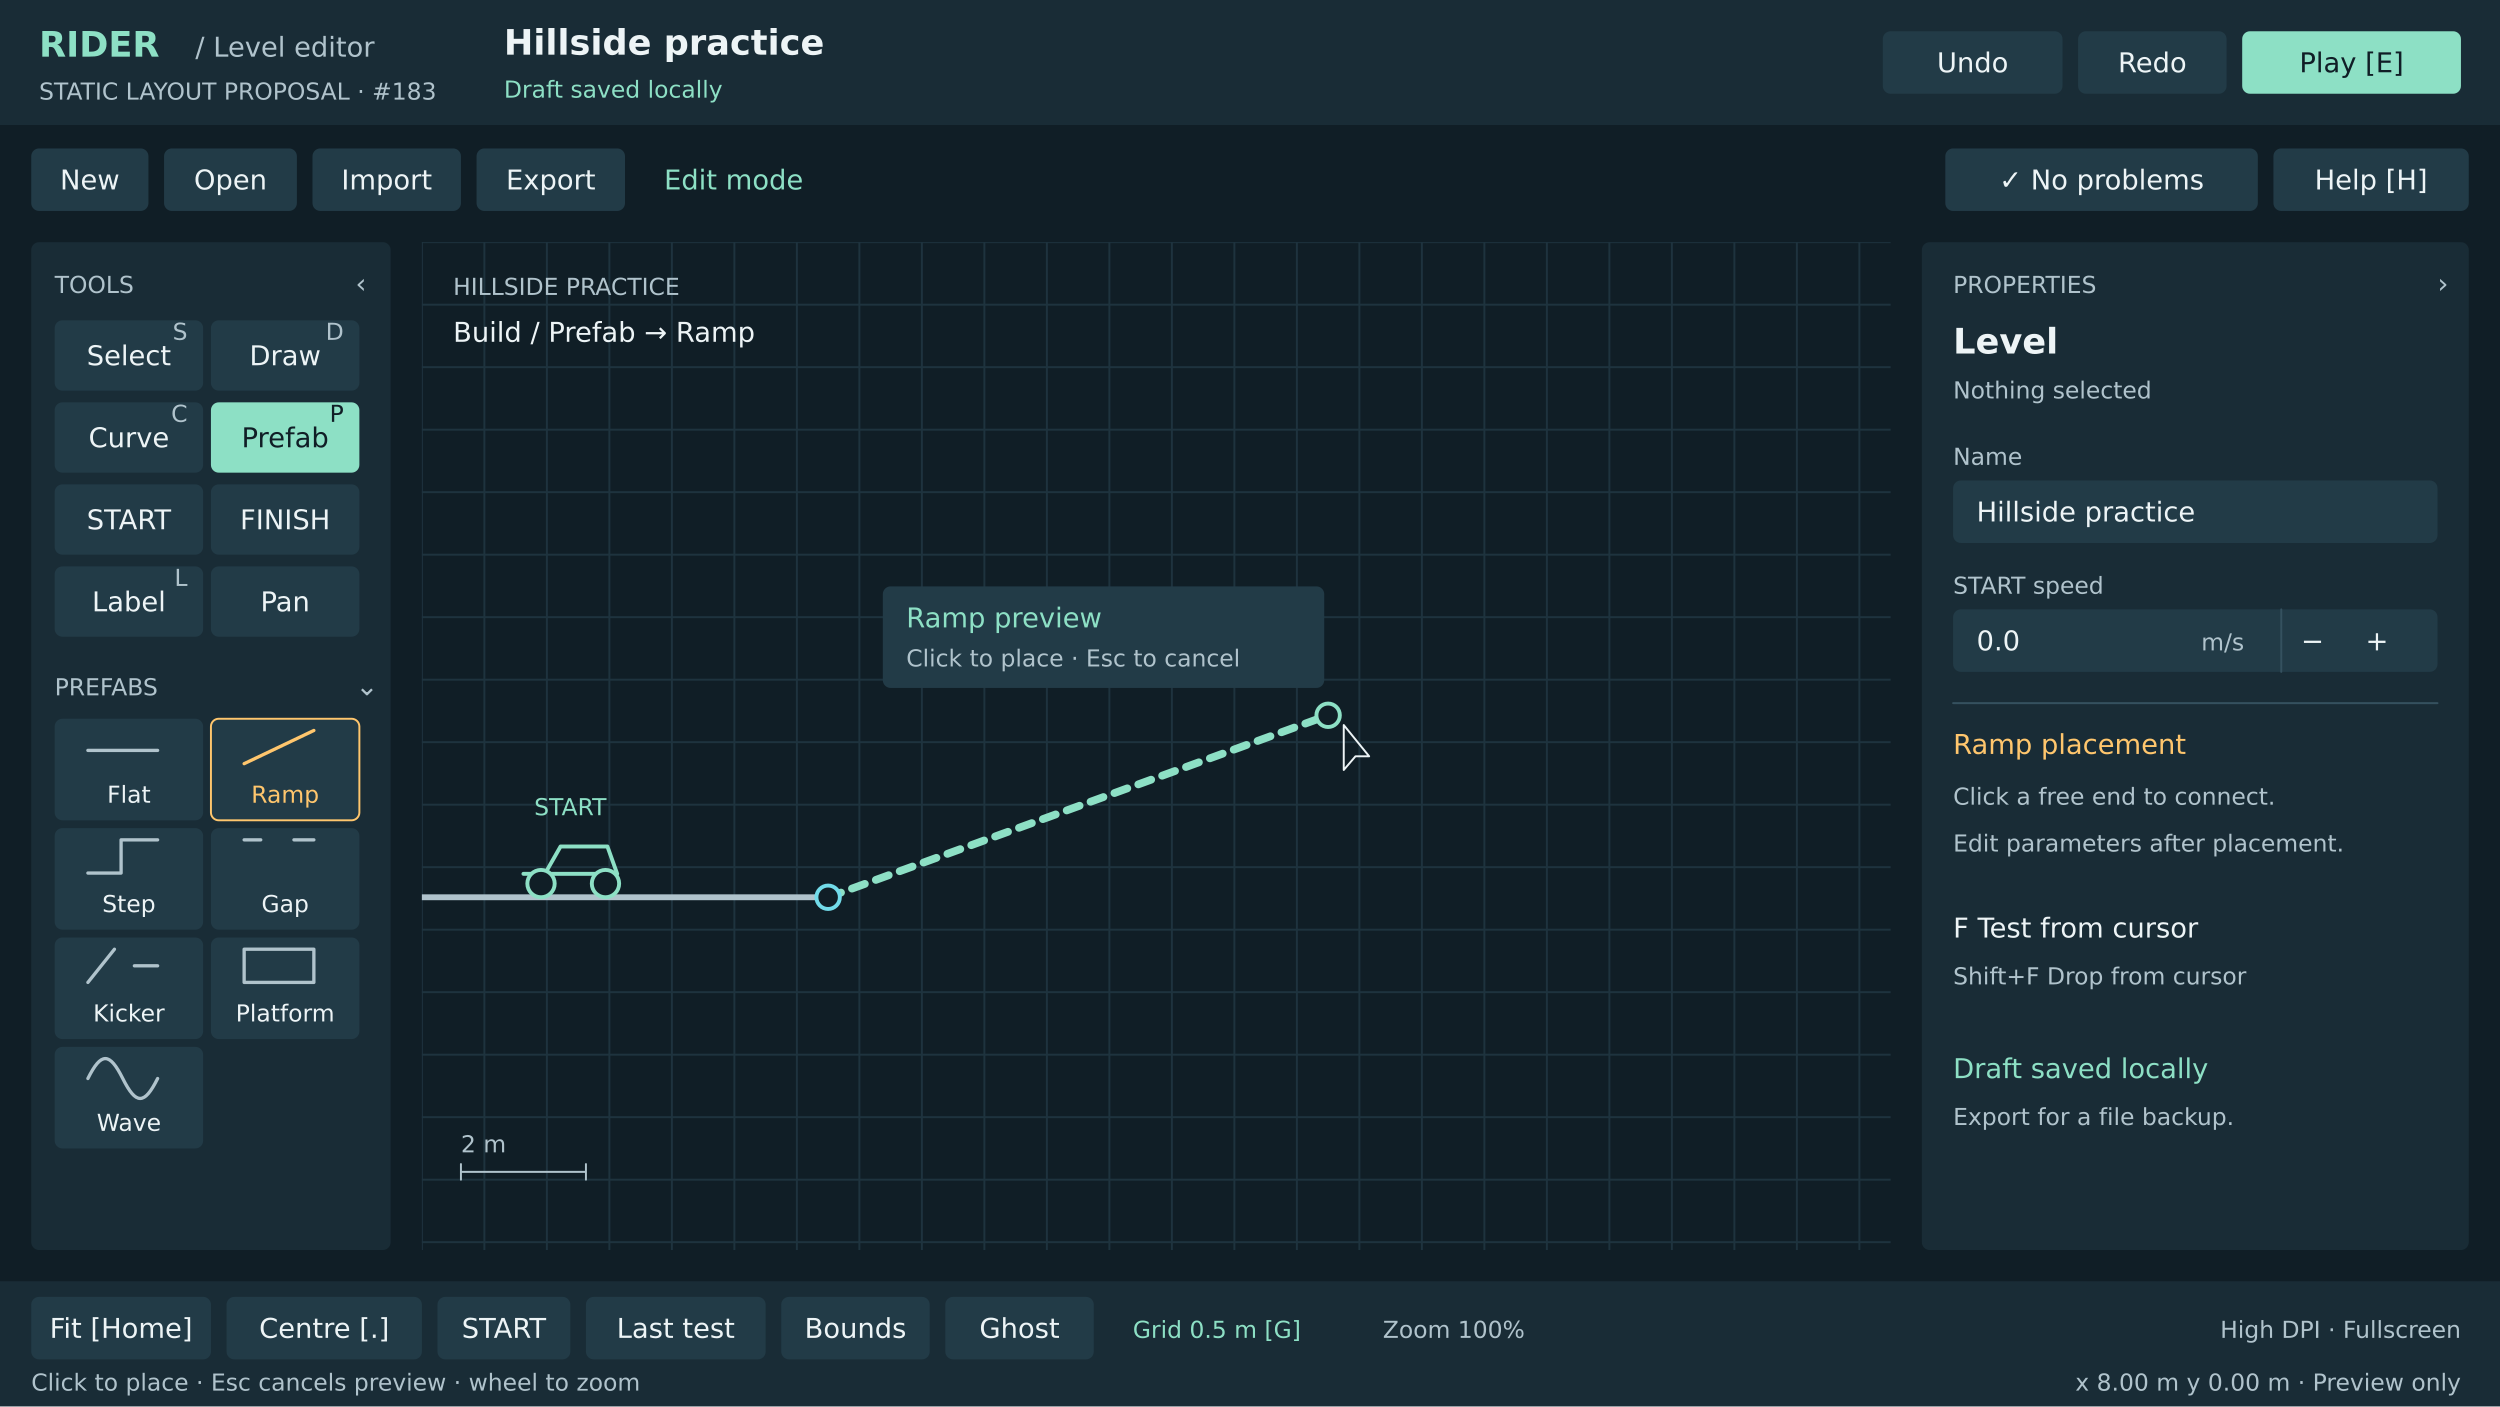
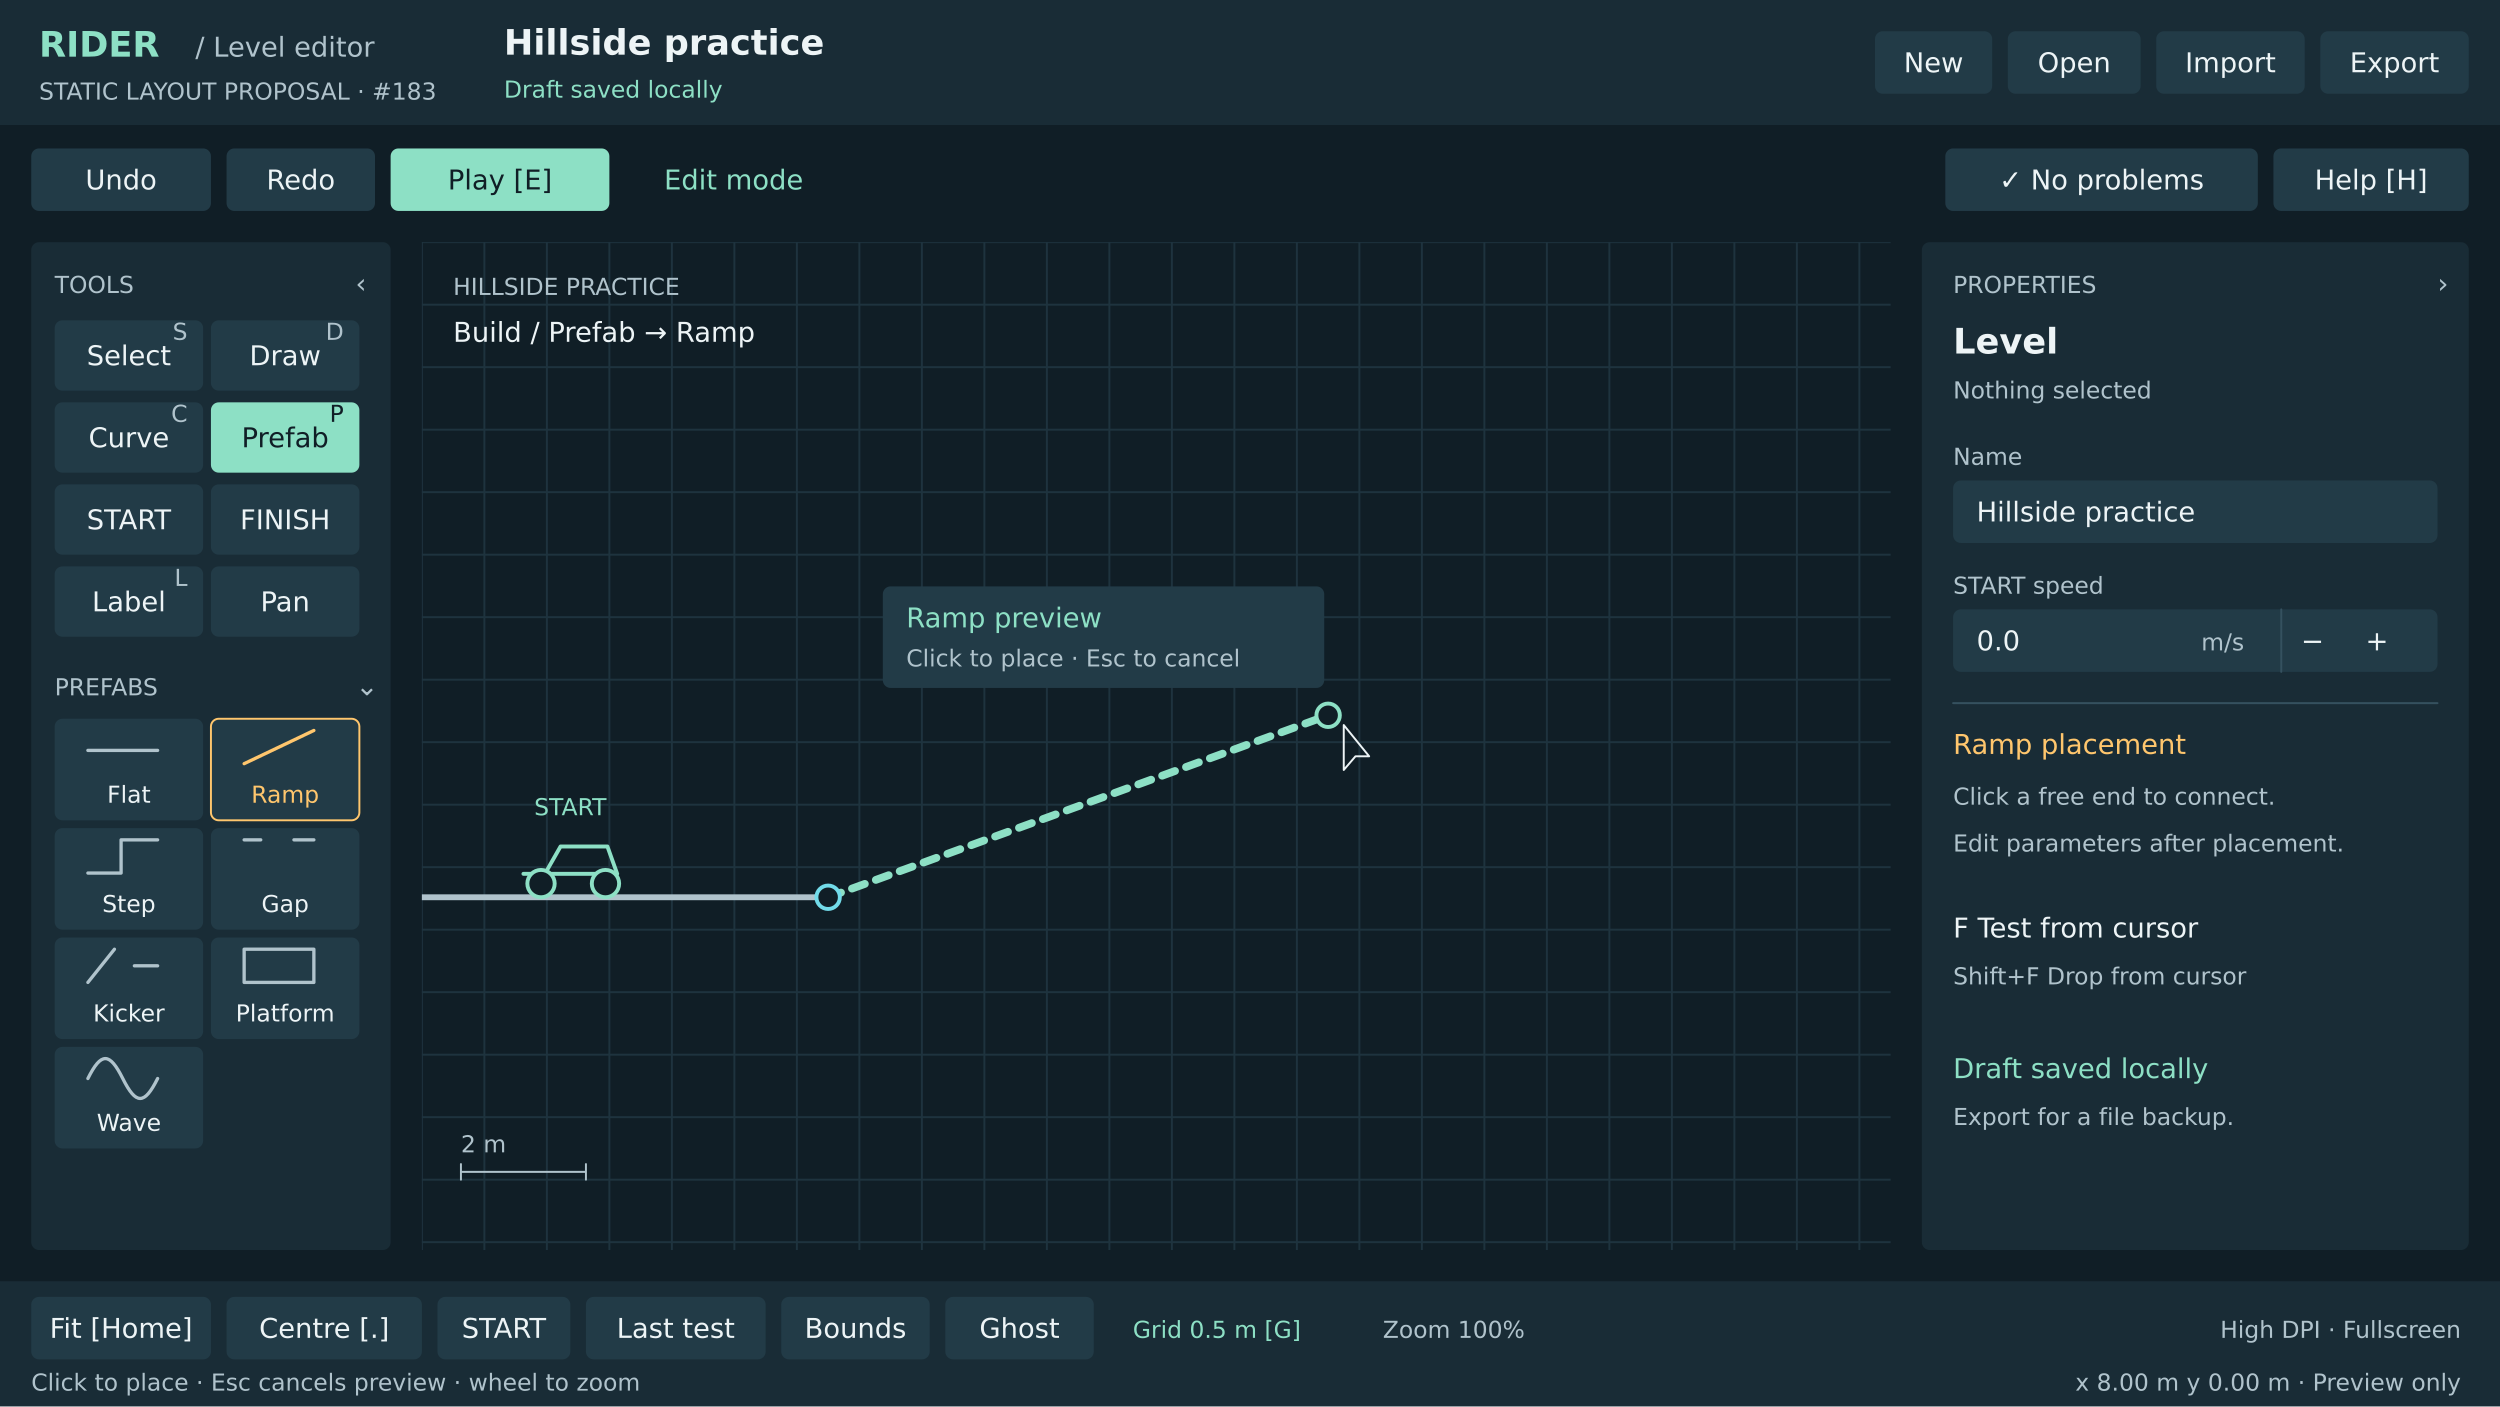
<svg xmlns="http://www.w3.org/2000/svg" width="1280" height="720" viewBox="0 0 1280 720">
  <style>text{font-family:"DejaVu Sans",sans-serif;font-size:14px;fill:#edf4f6} .small{font-size:12px} .title{font-size:18px;font-weight:bold}</style>
  <rect x="0" y="0" width="1280" height="720" rx="0" fill="#101e26" />
  <rect x="0" y="0" width="1280" height="64" rx="0" fill="#192c36" />
  <text x="20" y="29" fill="#8de0c5" style="fill:#8de0c5" class="title" text-anchor="start">RIDER</text>
  <text x="100" y="29" fill="#b0c3cc" style="fill:#b0c3cc" class="" text-anchor="start">/  Level editor</text>
  <text x="20" y="51" fill="#b0c3cc" style="fill:#b0c3cc" class="small" text-anchor="start">STATIC LAYOUT PROPOSAL  ·  #183</text>
  <text x="258" y="28" fill="#edf4f6" style="fill:#edf4f6" class="title" text-anchor="start">Hillside practice</text>
  <text x="258" y="50" fill="#8de0c5" style="fill:#8de0c5" class="small" text-anchor="start">Draft saved locally</text>
-   <rect x="964" y="16" width="92" height="32" rx="4" fill="#223b47" />
-   <text x="1010.0" y="37" fill="#edf4f6" style="fill:#edf4f6" class="" text-anchor="middle">Undo</text>
-   <rect x="1064" y="16" width="76" height="32" rx="4" fill="#223b47" />
-   <text x="1102.0" y="37" fill="#edf4f6" style="fill:#edf4f6" class="" text-anchor="middle">Redo</text>
-   <rect x="1148" y="16" width="112" height="32" rx="4" fill="#8de0c5" />
-   <text x="1204.0" y="37" fill="#101e26" style="fill:#101e26" class="" text-anchor="middle">Play [E]</text>
-   <rect x="16" y="76" width="60" height="32" rx="4" fill="#223b47" />
-   <text x="46.0" y="97" fill="#edf4f6" style="fill:#edf4f6" class="" text-anchor="middle">New</text>
-   <rect x="84" y="76" width="68" height="32" rx="4" fill="#223b47" />
-   <text x="118.0" y="97" fill="#edf4f6" style="fill:#edf4f6" class="" text-anchor="middle">Open</text>
-   <rect x="160" y="76" width="76" height="32" rx="4" fill="#223b47" />
-   <text x="198.0" y="97" fill="#edf4f6" style="fill:#edf4f6" class="" text-anchor="middle">Import</text>
-   <rect x="244" y="76" width="76" height="32" rx="4" fill="#223b47" />
-   <text x="282.0" y="97" fill="#edf4f6" style="fill:#edf4f6" class="" text-anchor="middle">Export</text>
+   <rect x="960" y="16" width="60" height="32" rx="4" fill="#223b47" />
+   <text x="990.0" y="37" fill="#edf4f6" style="fill:#edf4f6" class="" text-anchor="middle">New</text>
+   <rect x="1028" y="16" width="68" height="32" rx="4" fill="#223b47" />
+   <text x="1062.0" y="37" fill="#edf4f6" style="fill:#edf4f6" class="" text-anchor="middle">Open</text>
+   <rect x="1104" y="16" width="76" height="32" rx="4" fill="#223b47" />
+   <text x="1142.0" y="37" fill="#edf4f6" style="fill:#edf4f6" class="" text-anchor="middle">Import</text>
+   <rect x="1188" y="16" width="76" height="32" rx="4" fill="#223b47" />
+   <text x="1226.0" y="37" fill="#edf4f6" style="fill:#edf4f6" class="" text-anchor="middle">Export</text>
+   <rect x="16" y="76" width="92" height="32" rx="4" fill="#223b47" />
+   <text x="62.0" y="97" fill="#edf4f6" style="fill:#edf4f6" class="" text-anchor="middle">Undo</text>
+   <rect x="116" y="76" width="76" height="32" rx="4" fill="#223b47" />
+   <text x="154.0" y="97" fill="#edf4f6" style="fill:#edf4f6" class="" text-anchor="middle">Redo</text>
+   <rect x="200" y="76" width="112" height="32" rx="4" fill="#8de0c5" />
+   <text x="256.0" y="97" fill="#101e26" style="fill:#101e26" class="" text-anchor="middle">Play [E]</text>
  <text x="340" y="97" fill="#8de0c5" style="fill:#8de0c5" class="" text-anchor="start">Edit mode</text>
  <rect x="996" y="76" width="160" height="32" rx="4" fill="#223b47" />
  <text x="1076.0" y="97" fill="#edf4f6" style="fill:#edf4f6" class="" text-anchor="middle">✓  No problems</text>
  <rect x="1164" y="76" width="100" height="32" rx="4" fill="#223b47" />
  <text x="1214.0" y="97" fill="#edf4f6" style="fill:#edf4f6" class="" text-anchor="middle">Help [H]</text>
  <rect x="16" y="124" width="184" height="516" rx="4" fill="#192c36" />
  <text x="28" y="150" fill="#b0c3cc" style="fill:#b0c3cc" class="small" text-anchor="start">TOOLS</text>
  <text x="182" y="150" fill="#b0c3cc" style="fill:#b0c3cc" class="" text-anchor="start">‹</text>
  <rect x="28" y="164" width="76" height="36" rx="4" fill="#223b47" />
  <text x="66" y="187" fill="#edf4f6" style="fill:#edf4f6" class="" text-anchor="middle">Select</text>
  <text x="96" y="174" fill="#b0c3cc" style="fill:#b0c3cc" class="small" text-anchor="end">S</text>
  <rect x="108" y="164" width="76" height="36" rx="4" fill="#223b47" />
  <text x="146" y="187" fill="#edf4f6" style="fill:#edf4f6" class="" text-anchor="middle">Draw</text>
  <text x="176" y="174" fill="#b0c3cc" style="fill:#b0c3cc" class="small" text-anchor="end">D</text>
  <rect x="28" y="206" width="76" height="36" rx="4" fill="#223b47" />
  <text x="66" y="229" fill="#edf4f6" style="fill:#edf4f6" class="" text-anchor="middle">Curve</text>
  <text x="96" y="216" fill="#b0c3cc" style="fill:#b0c3cc" class="small" text-anchor="end">C</text>
  <rect x="108" y="206" width="76" height="36" rx="4" fill="#8de0c5" />
  <text x="146" y="229" fill="#101e26" style="fill:#101e26" class="" text-anchor="middle">Prefab</text>
  <text x="176" y="216" fill="#101e26" style="fill:#101e26" class="small" text-anchor="end">P</text>
  <rect x="28" y="248" width="76" height="36" rx="4" fill="#223b47" />
  <text x="66" y="271" fill="#edf4f6" style="fill:#edf4f6" class="" text-anchor="middle">START</text>
  <rect x="108" y="248" width="76" height="36" rx="4" fill="#223b47" />
  <text x="146" y="271" fill="#edf4f6" style="fill:#edf4f6" class="" text-anchor="middle">FINISH</text>
  <rect x="28" y="290" width="76" height="36" rx="4" fill="#223b47" />
  <text x="66" y="313" fill="#edf4f6" style="fill:#edf4f6" class="" text-anchor="middle">Label</text>
  <text x="96" y="300" fill="#b0c3cc" style="fill:#b0c3cc" class="small" text-anchor="end">L</text>
  <rect x="108" y="290" width="76" height="36" rx="4" fill="#223b47" />
  <text x="146" y="313" fill="#edf4f6" style="fill:#edf4f6" class="" text-anchor="middle">Pan</text>
  <text x="28" y="356" fill="#b0c3cc" style="fill:#b0c3cc" class="small" text-anchor="start">PREFABS</text>
  <text x="182" y="356" fill="#b0c3cc" style="fill:#b0c3cc" class="" text-anchor="start">⌄</text>
  <rect x="28" y="368" width="76" height="52" rx="4" fill="#223b47" />
  <g transform="translate(45 374) scale(.85)">
    <path d="M 0 12 H 42" fill="none" stroke="#b0c3cc" stroke-width="2" stroke-linecap="round" stroke-linejoin="round" />
  </g>
  <text x="66" y="411" fill="#edf4f6" style="fill:#edf4f6" class="small" text-anchor="middle">Flat</text>
  <rect x="108" y="368" width="76" height="52" rx="4" fill="#223b47" stroke="#ffc66d" />
  <g transform="translate(125 374) scale(.85)">
    <path d="M 0 20 L 42 0" fill="none" stroke="#ffc66d" stroke-width="2" stroke-linecap="round" stroke-linejoin="round" />
  </g>
  <text x="146" y="411" fill="#ffc66d" style="fill:#ffc66d" class="small" text-anchor="middle">Ramp</text>
  <rect x="28" y="424" width="76" height="52" rx="4" fill="#223b47" />
  <g transform="translate(45 430) scale(.85)">
    <path d="M 0 20 H 20 V 0 H 42" fill="none" stroke="#b0c3cc" stroke-width="2" stroke-linecap="round" stroke-linejoin="round" />
  </g>
  <text x="66" y="467" fill="#edf4f6" style="fill:#edf4f6" class="small" text-anchor="middle">Step</text>
  <rect x="108" y="424" width="76" height="52" rx="4" fill="#223b47" />
  <g transform="translate(125 430) scale(.85)">
    <path d="M 0 0 H 10 M 30 0 H 42" fill="none" stroke="#b0c3cc" stroke-width="2" stroke-linecap="round" stroke-linejoin="round" />
  </g>
  <text x="146" y="467" fill="#edf4f6" style="fill:#edf4f6" class="small" text-anchor="middle">Gap</text>
  <rect x="28" y="480" width="76" height="52" rx="4" fill="#223b47" />
  <g transform="translate(45 486) scale(.85)">
    <path d="M 0 20 L 16 0 M 28 10 H 42" fill="none" stroke="#b0c3cc" stroke-width="2" stroke-linecap="round" stroke-linejoin="round" />
  </g>
  <text x="66" y="523" fill="#edf4f6" style="fill:#edf4f6" class="small" text-anchor="middle">Kicker</text>
  <rect x="108" y="480" width="76" height="52" rx="4" fill="#223b47" />
  <g transform="translate(125 486) scale(.85)">
    <path d="M 0 20 V 0 H 42 V 20 Z" fill="none" stroke="#b0c3cc" stroke-width="2" stroke-linecap="round" stroke-linejoin="round" />
  </g>
  <text x="146" y="523" fill="#edf4f6" style="fill:#edf4f6" class="small" text-anchor="middle">Platform</text>
  <rect x="28" y="536" width="76" height="52" rx="4" fill="#223b47" />
  <g transform="translate(45 542) scale(.85)">
    <path d="M 0 12 C 8 -4 13 -4 21 12 S 34 28 42 12" fill="none" stroke="#b0c3cc" stroke-width="2" stroke-linecap="round" stroke-linejoin="round" />
  </g>
  <text x="66" y="579" fill="#edf4f6" style="fill:#edf4f6" class="small" text-anchor="middle">Wave</text>
  <defs>
    <clipPath id="canvas">
      <rect x="216" y="124" width="752" height="516" />
    </clipPath>
  </defs>
  <g clip-path="url(#canvas)">
    <path d="M 216 124 V 640" fill="none" stroke="#1e333e" stroke-width="1" stroke-linecap="round" stroke-linejoin="round" />
    <path d="M 248 124 V 640" fill="none" stroke="#1e333e" stroke-width="1" stroke-linecap="round" stroke-linejoin="round" />
    <path d="M 280 124 V 640" fill="none" stroke="#1e333e" stroke-width="1" stroke-linecap="round" stroke-linejoin="round" />
    <path d="M 312 124 V 640" fill="none" stroke="#1e333e" stroke-width="1" stroke-linecap="round" stroke-linejoin="round" />
    <path d="M 344 124 V 640" fill="none" stroke="#1e333e" stroke-width="1" stroke-linecap="round" stroke-linejoin="round" />
    <path d="M 376 124 V 640" fill="none" stroke="#1e333e" stroke-width="1" stroke-linecap="round" stroke-linejoin="round" />
    <path d="M 408 124 V 640" fill="none" stroke="#1e333e" stroke-width="1" stroke-linecap="round" stroke-linejoin="round" />
    <path d="M 440 124 V 640" fill="none" stroke="#1e333e" stroke-width="1" stroke-linecap="round" stroke-linejoin="round" />
    <path d="M 472 124 V 640" fill="none" stroke="#1e333e" stroke-width="1" stroke-linecap="round" stroke-linejoin="round" />
    <path d="M 504 124 V 640" fill="none" stroke="#1e333e" stroke-width="1" stroke-linecap="round" stroke-linejoin="round" />
    <path d="M 536 124 V 640" fill="none" stroke="#1e333e" stroke-width="1" stroke-linecap="round" stroke-linejoin="round" />
    <path d="M 568 124 V 640" fill="none" stroke="#1e333e" stroke-width="1" stroke-linecap="round" stroke-linejoin="round" />
    <path d="M 600 124 V 640" fill="none" stroke="#1e333e" stroke-width="1" stroke-linecap="round" stroke-linejoin="round" />
    <path d="M 632 124 V 640" fill="none" stroke="#1e333e" stroke-width="1" stroke-linecap="round" stroke-linejoin="round" />
    <path d="M 664 124 V 640" fill="none" stroke="#1e333e" stroke-width="1" stroke-linecap="round" stroke-linejoin="round" />
    <path d="M 696 124 V 640" fill="none" stroke="#1e333e" stroke-width="1" stroke-linecap="round" stroke-linejoin="round" />
    <path d="M 728 124 V 640" fill="none" stroke="#1e333e" stroke-width="1" stroke-linecap="round" stroke-linejoin="round" />
    <path d="M 760 124 V 640" fill="none" stroke="#1e333e" stroke-width="1" stroke-linecap="round" stroke-linejoin="round" />
    <path d="M 792 124 V 640" fill="none" stroke="#1e333e" stroke-width="1" stroke-linecap="round" stroke-linejoin="round" />
    <path d="M 824 124 V 640" fill="none" stroke="#1e333e" stroke-width="1" stroke-linecap="round" stroke-linejoin="round" />
    <path d="M 856 124 V 640" fill="none" stroke="#1e333e" stroke-width="1" stroke-linecap="round" stroke-linejoin="round" />
    <path d="M 888 124 V 640" fill="none" stroke="#1e333e" stroke-width="1" stroke-linecap="round" stroke-linejoin="round" />
    <path d="M 920 124 V 640" fill="none" stroke="#1e333e" stroke-width="1" stroke-linecap="round" stroke-linejoin="round" />
    <path d="M 952 124 V 640" fill="none" stroke="#1e333e" stroke-width="1" stroke-linecap="round" stroke-linejoin="round" />
    <path d="M 216 124 H 968" fill="none" stroke="#1e333e" stroke-width="1" stroke-linecap="round" stroke-linejoin="round" />
    <path d="M 216 156 H 968" fill="none" stroke="#1e333e" stroke-width="1" stroke-linecap="round" stroke-linejoin="round" />
    <path d="M 216 188 H 968" fill="none" stroke="#1e333e" stroke-width="1" stroke-linecap="round" stroke-linejoin="round" />
    <path d="M 216 220 H 968" fill="none" stroke="#1e333e" stroke-width="1" stroke-linecap="round" stroke-linejoin="round" />
    <path d="M 216 252 H 968" fill="none" stroke="#1e333e" stroke-width="1" stroke-linecap="round" stroke-linejoin="round" />
    <path d="M 216 284 H 968" fill="none" stroke="#1e333e" stroke-width="1" stroke-linecap="round" stroke-linejoin="round" />
    <path d="M 216 316 H 968" fill="none" stroke="#1e333e" stroke-width="1" stroke-linecap="round" stroke-linejoin="round" />
    <path d="M 216 348 H 968" fill="none" stroke="#1e333e" stroke-width="1" stroke-linecap="round" stroke-linejoin="round" />
    <path d="M 216 380 H 968" fill="none" stroke="#1e333e" stroke-width="1" stroke-linecap="round" stroke-linejoin="round" />
    <path d="M 216 412 H 968" fill="none" stroke="#1e333e" stroke-width="1" stroke-linecap="round" stroke-linejoin="round" />
    <path d="M 216 444 H 968" fill="none" stroke="#1e333e" stroke-width="1" stroke-linecap="round" stroke-linejoin="round" />
    <path d="M 216 476 H 968" fill="none" stroke="#1e333e" stroke-width="1" stroke-linecap="round" stroke-linejoin="round" />
    <path d="M 216 508 H 968" fill="none" stroke="#1e333e" stroke-width="1" stroke-linecap="round" stroke-linejoin="round" />
    <path d="M 216 540 H 968" fill="none" stroke="#1e333e" stroke-width="1" stroke-linecap="round" stroke-linejoin="round" />
    <path d="M 216 572 H 968" fill="none" stroke="#1e333e" stroke-width="1" stroke-linecap="round" stroke-linejoin="round" />
    <path d="M 216 604 H 968" fill="none" stroke="#1e333e" stroke-width="1" stroke-linecap="round" stroke-linejoin="round" />
    <path d="M 216 636 H 968" fill="none" stroke="#1e333e" stroke-width="1" stroke-linecap="round" stroke-linejoin="round" />
    <path d="M 216 459.4 H 424.0" fill="none" stroke="#b0c3cc" stroke-width="3" stroke-linecap="round" stroke-linejoin="round" />
    <path d="M 424.0 459.4 L 680.0 366.224" fill="none" stroke="#8de0c5" stroke-width="4" stroke-linecap="round" stroke-linejoin="round" stroke-dasharray="7 6" />
    <circle cx="424.0" cy="459.4" r="6" fill="#101e26" stroke="#72dbe9" stroke-width="2" />
    <circle cx="680.0" cy="366.224" r="6" fill="#101e26" stroke="#8de0c5" stroke-width="2" />
    <rect x="452.0" y="300.224" width="226" height="52" rx="4" fill="#223b47" />
    <text x="464.0" y="321.224" fill="#8de0c5" style="fill:#8de0c5" class="" text-anchor="start">Ramp preview</text>
    <text x="464.0" y="341.224" fill="#b0c3cc" style="fill:#b0c3cc" class="small" text-anchor="start">Click to place · Esc to cancel</text>
    <path d="M 688.0 371.224 l 0 23 6 -7 7 0 Z" fill="none" stroke="#edf4f6" stroke-width="1" stroke-linecap="round" stroke-linejoin="round" />
    <path d="M 268 447.4 h 48 l -5 -14 h -24 l -8 14" fill="none" stroke="#8de0c5" stroke-width="2" stroke-linecap="round" stroke-linejoin="round" />
    <circle cx="277" cy="452.4" r="7" fill="#101e26" stroke="#8de0c5" stroke-width="2" />
    <circle cx="310" cy="452.4" r="7" fill="#101e26" stroke="#8de0c5" stroke-width="2" />
    <text x="292" y="417.4" fill="#8de0c5" style="fill:#8de0c5" class="small" text-anchor="middle">START</text>
    <text x="232" y="151" fill="#b0c3cc" style="fill:#b0c3cc" class="small" text-anchor="start">HILLSIDE PRACTICE</text>
    <text x="232" y="175" fill="#edf4f6" style="fill:#edf4f6" class="" text-anchor="start">Build / Prefab → Ramp</text>
    <path d="M 236 600 h 64 M 236 596 v 8 M 300 596 v 8" fill="none" stroke="#b0c3cc" stroke-width="1" stroke-linecap="round" stroke-linejoin="round" />
    <text x="236" y="590" fill="#b0c3cc" style="fill:#b0c3cc" class="small" text-anchor="start">2 m</text>
  </g>
  <rect x="984" y="124" width="280" height="516" rx="4" fill="#192c36" />
  <text x="1000" y="150" fill="#b0c3cc" style="fill:#b0c3cc" class="small" text-anchor="start">PROPERTIES</text>
  <text x="1248" y="150" fill="#b0c3cc" style="fill:#b0c3cc" class="" text-anchor="start">›</text>
  <text x="1000" y="181" fill="#edf4f6" style="fill:#edf4f6" class="title" text-anchor="start">Level</text>
  <text x="1000" y="204" fill="#b0c3cc" style="fill:#b0c3cc" class="small" text-anchor="start">Nothing selected</text>
  <text x="1000" y="238" fill="#b0c3cc" style="fill:#b0c3cc" class="small" text-anchor="start">Name</text>
  <rect x="1000" y="246" width="248" height="32" rx="4" fill="#223b47" />
  <text x="1012" y="267" fill="#edf4f6" style="fill:#edf4f6" class="" text-anchor="start">Hillside practice</text>
  <text x="1149" y="267" fill="#b0c3cc" style="fill:#b0c3cc" class="small" text-anchor="end" />
  <text x="1000" y="304" fill="#b0c3cc" style="fill:#b0c3cc" class="small" text-anchor="start">START speed</text>
  <rect x="1000" y="312" width="248" height="32" rx="4" fill="#223b47" />
  <text x="1012" y="333" fill="#edf4f6" style="fill:#edf4f6" class="" text-anchor="start">0.0</text>
  <text x="1149" y="333" fill="#b0c3cc" style="fill:#b0c3cc" class="small" text-anchor="end">m/s</text>
  <path d="M 1168 312 V 344" fill="none" stroke="#35515f" stroke-width="1" stroke-linecap="round" stroke-linejoin="round" />
  <text x="1184" y="333" fill="#edf4f6" style="fill:#edf4f6" class="" text-anchor="middle">−</text>
  <text x="1217" y="333" fill="#edf4f6" style="fill:#edf4f6" class="" text-anchor="middle">+</text>
  <path d="M 1000 360 H 1248" fill="none" stroke="#35515f" stroke-width="1" stroke-linecap="round" stroke-linejoin="round" />
  <text x="1000" y="386" fill="#ffc66d" style="fill:#ffc66d" class="" text-anchor="start">Ramp placement</text>
  <text x="1000" y="412" fill="#b0c3cc" style="fill:#b0c3cc" class="small" text-anchor="start">Click a free end to connect.</text>
  <text x="1000" y="436" fill="#b0c3cc" style="fill:#b0c3cc" class="small" text-anchor="start">Edit parameters after placement.</text>
  <text x="1000" y="480" fill="#edf4f6" style="fill:#edf4f6" class="" text-anchor="start">F  Test from cursor</text>
  <text x="1000" y="504" fill="#b0c3cc" style="fill:#b0c3cc" class="small" text-anchor="start">Shift+F  Drop from cursor</text>
  <text x="1000" y="552" fill="#8de0c5" style="fill:#8de0c5" class="" text-anchor="start">Draft saved locally</text>
  <text x="1000" y="576" fill="#b0c3cc" style="fill:#b0c3cc" class="small" text-anchor="start">Export for a file backup.</text>
  <rect x="0" y="656" width="1280" height="64" rx="0" fill="#192c36" />
  <rect x="16" y="664" width="92" height="32" rx="4" fill="#223b47" />
  <text x="62.0" y="685" fill="#edf4f6" style="fill:#edf4f6" class="" text-anchor="middle">Fit [Home]</text>
  <rect x="116" y="664" width="100" height="32" rx="4" fill="#223b47" />
  <text x="166.0" y="685" fill="#edf4f6" style="fill:#edf4f6" class="" text-anchor="middle">Centre [.]</text>
  <rect x="224" y="664" width="68" height="32" rx="4" fill="#223b47" />
  <text x="258.0" y="685" fill="#edf4f6" style="fill:#edf4f6" class="" text-anchor="middle">START</text>
  <rect x="300" y="664" width="92" height="32" rx="4" fill="#223b47" />
  <text x="346.0" y="685" fill="#edf4f6" style="fill:#edf4f6" class="" text-anchor="middle">Last test</text>
  <rect x="400" y="664" width="76" height="32" rx="4" fill="#223b47" />
  <text x="438.0" y="685" fill="#edf4f6" style="fill:#edf4f6" class="" text-anchor="middle">Bounds</text>
  <rect x="484" y="664" width="76" height="32" rx="4" fill="#223b47" />
  <text x="522.0" y="685" fill="#edf4f6" style="fill:#edf4f6" class="" text-anchor="middle">Ghost</text>
  <text x="580" y="685" fill="#8de0c5" style="fill:#8de0c5" class="small" text-anchor="start">Grid 0.5 m [G]</text>
  <text x="708" y="685" fill="#b0c3cc" style="fill:#b0c3cc" class="small" text-anchor="start">Zoom 100%</text>
  <text x="1260" y="685" fill="#b0c3cc" style="fill:#b0c3cc" class="small" text-anchor="end">High DPI   ·   Fullscreen</text>
  <text x="16" y="712" fill="#b0c3cc" style="fill:#b0c3cc" class="small" text-anchor="start">Click to place · Esc cancels preview · wheel to zoom</text>
  <text x="1260" y="712" fill="#b0c3cc" style="fill:#b0c3cc" class="small" text-anchor="end">x 8.00 m   y 0.00 m  ·  Preview only</text>
</svg>
